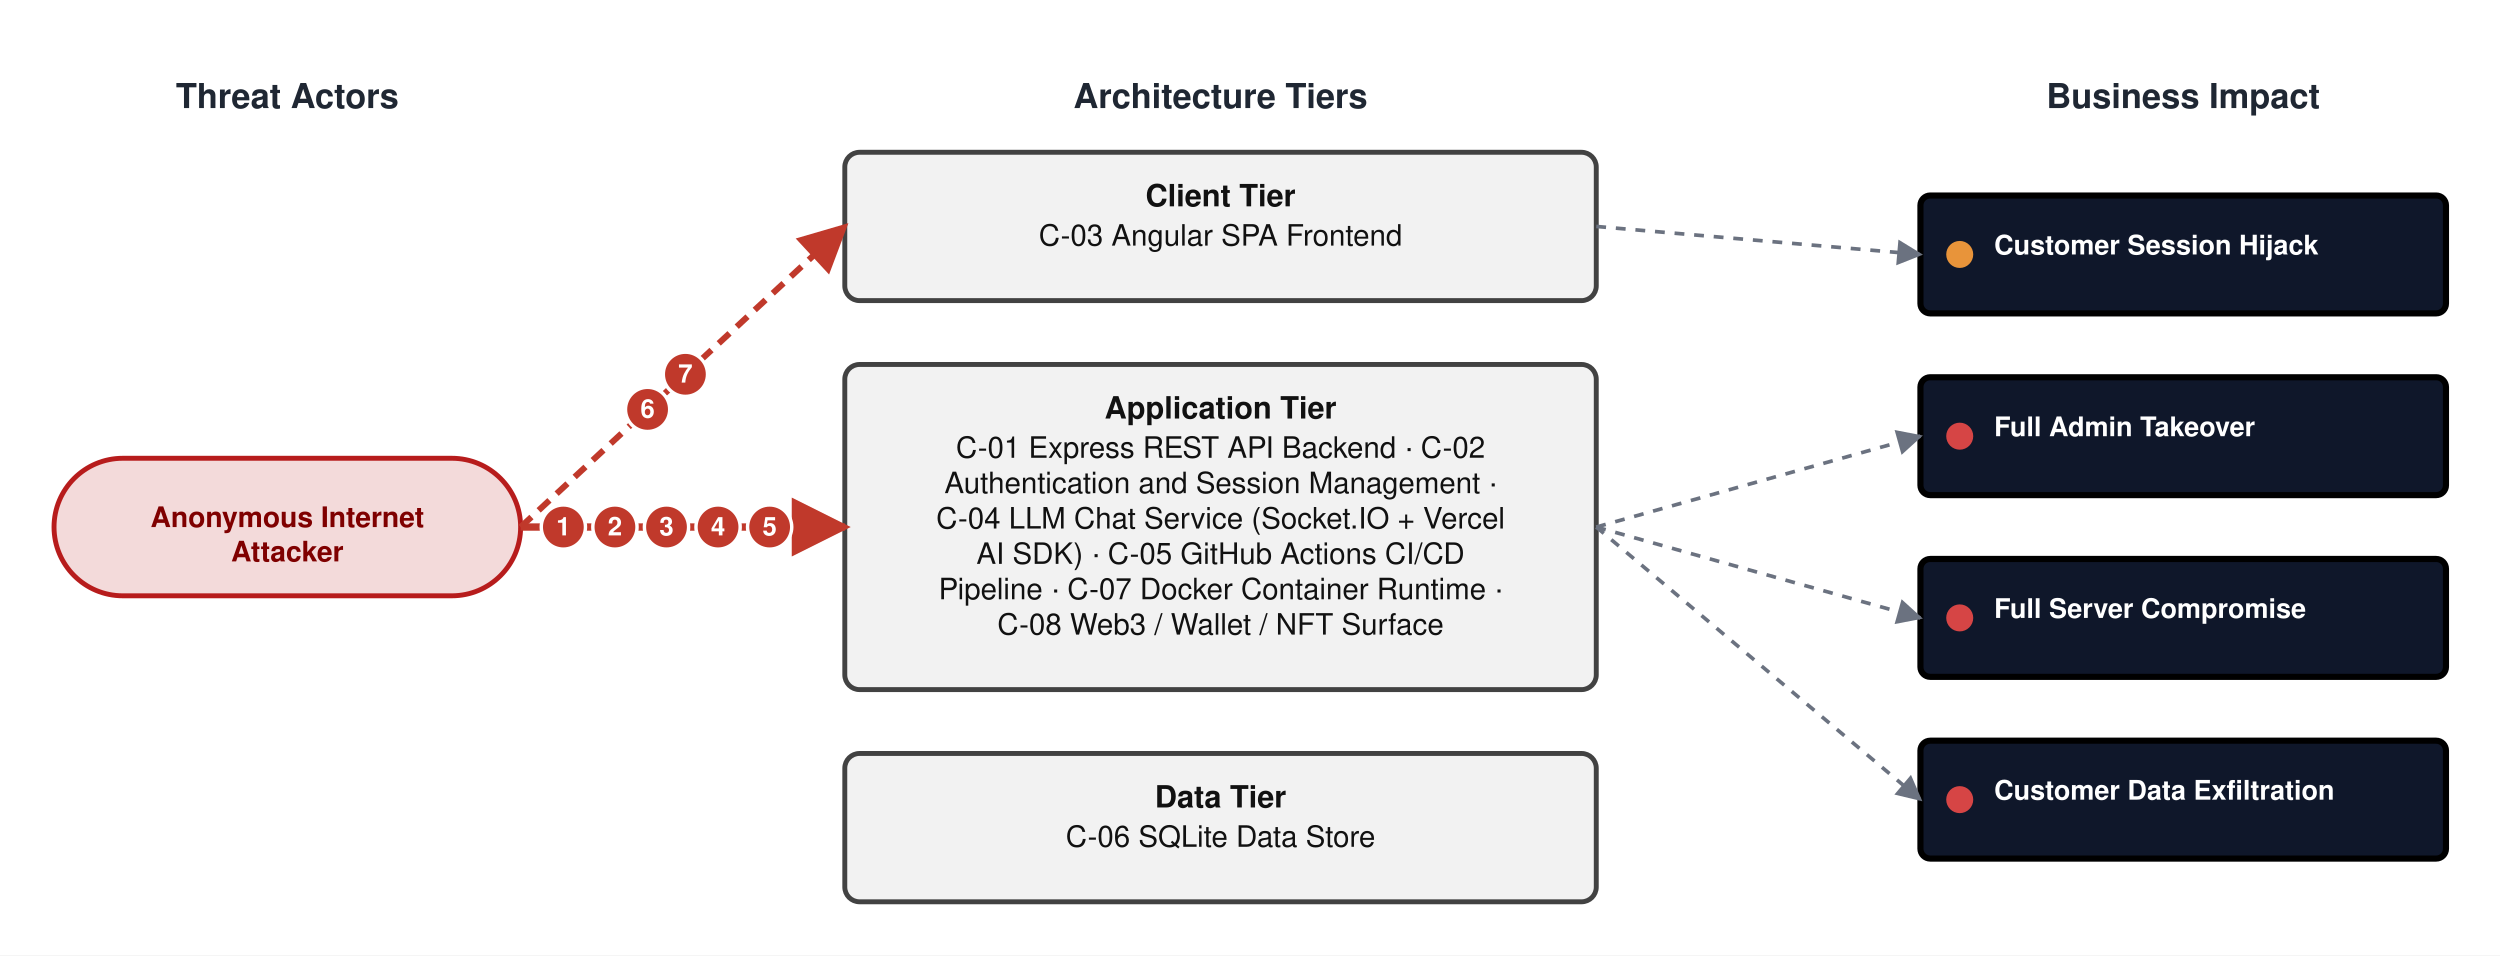
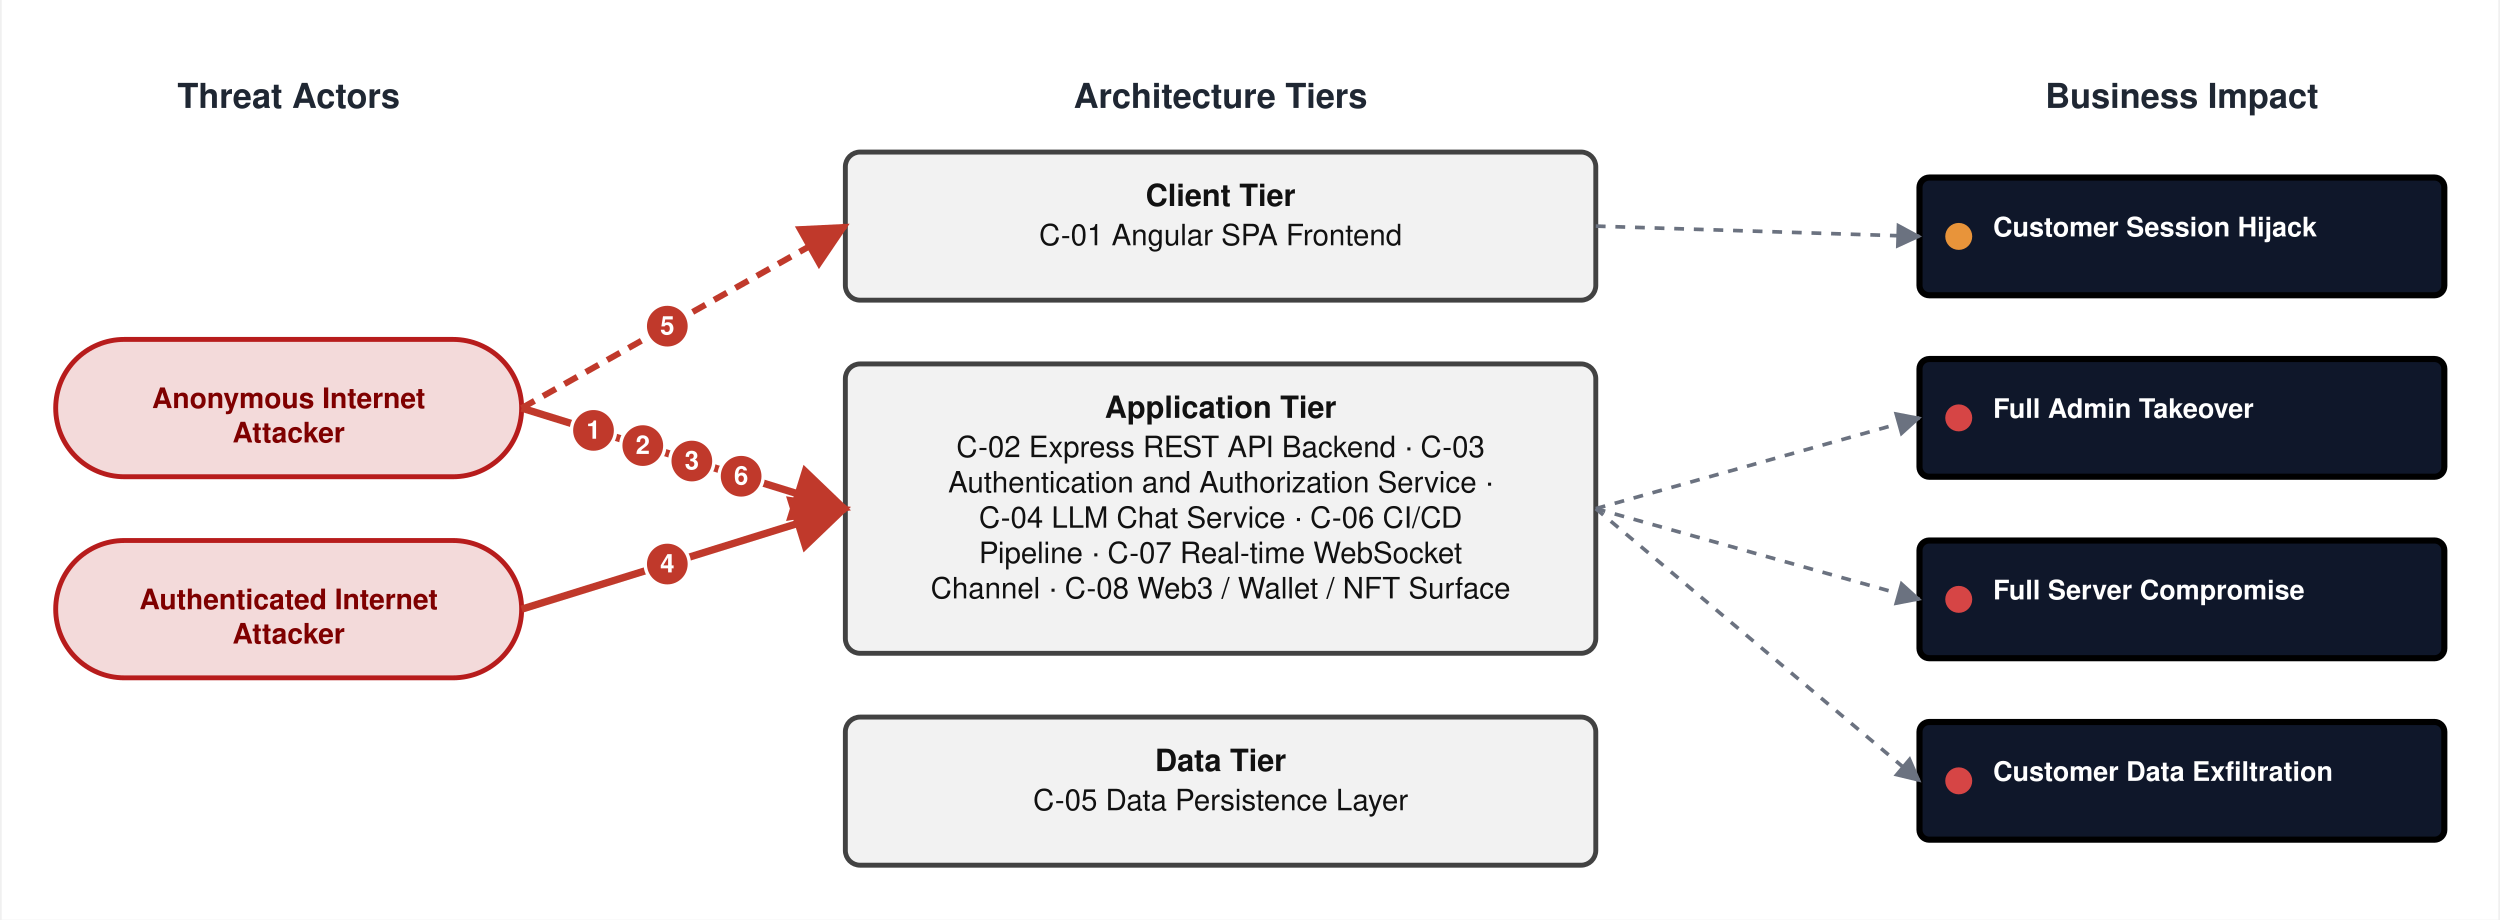
- <svg xmlns="http://www.w3.org/2000/svg" width="840" height="321" viewBox="0 0 1018 389" font-family="Helvetica, Arial, sans-serif" data-glyphs="1 2 3 4 5 6 7">
-   <rect x="0" y="0" width="1018" height="389" fill="#ffffff" />
+ <svg xmlns="http://www.w3.org/2000/svg" width="840" height="309" viewBox="0 0 1018 375" font-family="Helvetica, Arial, sans-serif" data-glyphs="1 2 3 4 5 6">
+   <rect x="0" y="0" width="1018" height="375" fill="#ffffff" />
  <defs>
    <marker id="f2attack" viewBox="0 0 10 10" refX="9" refY="5" markerWidth="8" markerHeight="8" orient="auto-start-reverse">
      <path d="M 0 0 L 10 5 L 0 10 z" fill="#c0392b" />
    </marker>
    <marker id="f2conseq" viewBox="0 0 10 10" refX="9" refY="5" markerWidth="7" markerHeight="7" orient="auto-start-reverse">
      <path d="M 0 0 L 10 5 L 0 10 z" fill="#6b7280" />
    </marker>
  </defs>
  <text x="117.0" y="44.0" font-family="Helvetica, Arial, sans-serif" font-size="14" font-weight="bold" fill="#1f2733" text-anchor="middle">Threat Actors</text>
  <text x="497.0" y="44.0" font-family="Helvetica, Arial, sans-serif" font-size="14" font-weight="bold" fill="#1f2733" text-anchor="middle">Architecture Tiers</text>
  <text x="889.0" y="44.0" font-family="Helvetica, Arial, sans-serif" font-size="14" font-weight="bold" fill="#1f2733" text-anchor="middle">Business Impact</text>
-   <rect x="22.0" y="186.6" width="190.0" height="56.0" rx="28.0" fill="#f3dada" stroke="#b71c1c" stroke-width="2" />
-   <text x="117.0" y="214.6" font-family="Helvetica, Arial, sans-serif" font-size="11.5" font-weight="bold" fill="#7f0000" text-anchor="middle">Anonymous Internet</text>
-   <text x="117.0" y="228.6" font-family="Helvetica, Arial, sans-serif" font-size="11.5" font-weight="bold" fill="#7f0000" text-anchor="middle">Attacker</text>
+   <rect x="22.0" y="138.4" width="190.0" height="56.0" rx="28.0" fill="#f3dada" stroke="#b71c1c" stroke-width="2" />
+   <text x="117.0" y="166.4" font-family="Helvetica, Arial, sans-serif" font-size="11.5" font-weight="bold" fill="#7f0000" text-anchor="middle">Anonymous Internet</text>
+   <text x="117.0" y="180.4" font-family="Helvetica, Arial, sans-serif" font-size="11.5" font-weight="bold" fill="#7f0000" text-anchor="middle">Attacker</text>
+   <rect x="22.0" y="220.4" width="190.0" height="56.0" rx="28.0" fill="#f3dada" stroke="#b71c1c" stroke-width="2" />
+   <text x="117.0" y="248.4" font-family="Helvetica, Arial, sans-serif" font-size="11.5" font-weight="bold" fill="#7f0000" text-anchor="middle">Authenticated Internet</text>
+   <text x="117.0" y="262.4" font-family="Helvetica, Arial, sans-serif" font-size="11.5" font-weight="bold" fill="#7f0000" text-anchor="middle">Attacker</text>
  <rect x="344.0" y="62.0" width="306.0" height="60.4" rx="6" fill="#f2f2f2" stroke="#424242" stroke-width="2" />
  <text x="497.0" y="84.0" font-family="Helvetica, Arial, sans-serif" font-size="12.5" font-weight="bold" fill="#111111" text-anchor="middle">Client Tier</text>
-   <text x="497.0" y="100.0" font-family="Helvetica, Arial, sans-serif" font-size="12" font-weight="normal" fill="#111111" text-anchor="middle">C-03 Angular SPA Frontend</text>
-   <rect x="344.0" y="148.4" width="306.0" height="132.4" rx="6" fill="#f2f2f2" stroke="#424242" stroke-width="2" />
+   <text x="497.0" y="100.0" font-family="Helvetica, Arial, sans-serif" font-size="12" font-weight="normal" fill="#111111" text-anchor="middle">C-01 Angular SPA Frontend</text>
+   <rect x="344.0" y="148.4" width="306.0" height="118.0" rx="6" fill="#f2f2f2" stroke="#424242" stroke-width="2" />
  <text x="497.0" y="170.4" font-family="Helvetica, Arial, sans-serif" font-size="12.5" font-weight="bold" fill="#111111" text-anchor="middle">Application Tier</text>
-   <text x="497.0" y="186.4" font-family="Helvetica, Arial, sans-serif" font-size="12" font-weight="normal" fill="#111111" text-anchor="middle">C-01 Express REST API Backend · C-02</text>
-   <text x="497.0" y="200.8" font-family="Helvetica, Arial, sans-serif" font-size="12" font-weight="normal" fill="#111111" text-anchor="middle">Authentication and Session Management ·</text>
-   <text x="497.0" y="215.2" font-family="Helvetica, Arial, sans-serif" font-size="12" font-weight="normal" fill="#111111" text-anchor="middle">C-04 LLM Chat Service (Socket.IO + Vercel</text>
-   <text x="497.0" y="229.6" font-family="Helvetica, Arial, sans-serif" font-size="12" font-weight="normal" fill="#111111" text-anchor="middle">AI SDK) · C-05 GitHub Actions CI/CD</text>
-   <text x="497.0" y="244.0" font-family="Helvetica, Arial, sans-serif" font-size="12" font-weight="normal" fill="#111111" text-anchor="middle">Pipeline · C-07 Docker Container Runtime ·</text>
-   <text x="497.0" y="258.4" font-family="Helvetica, Arial, sans-serif" font-size="12" font-weight="normal" fill="#111111" text-anchor="middle">C-08 Web3 / Wallet / NFT Surface</text>
-   <rect x="344.0" y="306.8" width="306.0" height="60.4" rx="6" fill="#f2f2f2" stroke="#424242" stroke-width="2" />
-   <text x="497.0" y="328.8" font-family="Helvetica, Arial, sans-serif" font-size="12.5" font-weight="bold" fill="#111111" text-anchor="middle">Data Tier</text>
-   <text x="497.0" y="344.8" font-family="Helvetica, Arial, sans-serif" font-size="12" font-weight="normal" fill="#111111" text-anchor="middle">C-06 SQLite Data Store</text>
-   <rect x="782.0" y="79.6" width="214.0" height="48.0" rx="4" fill="#0f172a" stroke="#000000" stroke-width="2.5" />
-   <circle cx="798.0" cy="103.6" r="5.0" fill="#e8943a" stroke="#e8943a" stroke-width="1" />
-   <text x="812.0" y="103.6" font-family="Helvetica, Arial, sans-serif" font-size="11" font-weight="bold" fill="#ffffff" text-anchor="start">Customer Session Hijack</text>
-   <rect x="782.0" y="153.6" width="214.0" height="48.0" rx="4" fill="#0f172a" stroke="#000000" stroke-width="2.5" />
-   <circle cx="798.0" cy="177.6" r="5.0" fill="#d64545" stroke="#d64545" stroke-width="1" />
-   <text x="812.0" y="177.6" font-family="Helvetica, Arial, sans-serif" font-size="11" font-weight="bold" fill="#ffffff" text-anchor="start">Full Admin Takeover</text>
-   <rect x="782.0" y="227.6" width="214.0" height="48.0" rx="4" fill="#0f172a" stroke="#000000" stroke-width="2.5" />
-   <circle cx="798.0" cy="251.6" r="5.0" fill="#d64545" stroke="#d64545" stroke-width="1" />
-   <text x="812.0" y="251.6" font-family="Helvetica, Arial, sans-serif" font-size="11" font-weight="bold" fill="#ffffff" text-anchor="start">Full Server Compromise</text>
-   <rect x="782.0" y="301.6" width="214.0" height="48.0" rx="4" fill="#0f172a" stroke="#000000" stroke-width="2.5" />
-   <circle cx="798.0" cy="325.6" r="5.0" fill="#d64545" stroke="#d64545" stroke-width="1" />
-   <text x="812.0" y="325.6" font-family="Helvetica, Arial, sans-serif" font-size="11" font-weight="bold" fill="#ffffff" text-anchor="start">Customer Data Exfiltration</text>
-   <line x1="650.0" y1="214.6" x2="782.0" y2="325.6" stroke="#6b7280" stroke-width="1.5" stroke-dasharray="4 4" marker-end="url(#f2conseq)" />
-   <line x1="650.0" y1="214.6" x2="782.0" y2="177.6" stroke="#6b7280" stroke-width="1.5" stroke-dasharray="4 4" marker-end="url(#f2conseq)" />
-   <line x1="650.0" y1="214.6" x2="782.0" y2="251.6" stroke="#6b7280" stroke-width="1.5" stroke-dasharray="4 4" marker-end="url(#f2conseq)" />
-   <line x1="650.0" y1="92.2" x2="782.0" y2="103.6" stroke="#6b7280" stroke-width="1.5" stroke-dasharray="4 4" marker-end="url(#f2conseq)" />
-   <line x1="212.0" y1="214.6" x2="344.0" y2="214.6" stroke="#c0392b" stroke-width="3.0" marker-end="url(#f2attack)" />
-   <circle cx="229.4" cy="214.6" r="9.0" fill="#c0392b" stroke="#ffffff" stroke-width="1.4" />
-   <text x="229.4" y="218.0" font-family="Helvetica, Arial, sans-serif" font-size="10.5" font-weight="bold" fill="#ffffff" text-anchor="middle">1</text>
-   <circle cx="250.4" cy="214.6" r="9.0" fill="#c0392b" stroke="#ffffff" stroke-width="1.4" />
-   <text x="250.4" y="218.0" font-family="Helvetica, Arial, sans-serif" font-size="10.5" font-weight="bold" fill="#ffffff" text-anchor="middle">2</text>
-   <circle cx="271.4" cy="214.6" r="9.0" fill="#c0392b" stroke="#ffffff" stroke-width="1.4" />
-   <text x="271.4" y="218.0" font-family="Helvetica, Arial, sans-serif" font-size="10.5" font-weight="bold" fill="#ffffff" text-anchor="middle">3</text>
-   <circle cx="292.4" cy="214.6" r="9.0" fill="#c0392b" stroke="#ffffff" stroke-width="1.4" />
-   <text x="292.4" y="218.0" font-family="Helvetica, Arial, sans-serif" font-size="10.5" font-weight="bold" fill="#ffffff" text-anchor="middle">4</text>
-   <circle cx="313.4" cy="214.6" r="9.0" fill="#c0392b" stroke="#ffffff" stroke-width="1.4" />
-   <text x="313.4" y="218.0" font-family="Helvetica, Arial, sans-serif" font-size="10.5" font-weight="bold" fill="#ffffff" text-anchor="middle">5</text>
-   <line x1="212.0" y1="214.6" x2="344.0" y2="92.2" stroke="#c0392b" stroke-width="2.5" stroke-dasharray="6 4" marker-end="url(#f2attack)" />
-   <circle cx="263.7" cy="166.7" r="9.0" fill="#c0392b" stroke="#ffffff" stroke-width="1.4" />
-   <text x="263.7" y="170.1" font-family="Helvetica, Arial, sans-serif" font-size="10.5" font-weight="bold" fill="#ffffff" text-anchor="middle">6</text>
-   <circle cx="279.1" cy="152.4" r="9.0" fill="#c0392b" stroke="#ffffff" stroke-width="1.4" />
-   <text x="279.1" y="155.8" font-family="Helvetica, Arial, sans-serif" font-size="10.5" font-weight="bold" fill="#ffffff" text-anchor="middle">7</text>
+   <text x="497.0" y="186.4" font-family="Helvetica, Arial, sans-serif" font-size="12" font-weight="normal" fill="#111111" text-anchor="middle">C-02 Express REST API Backend · C-03</text>
+   <text x="497.0" y="200.8" font-family="Helvetica, Arial, sans-serif" font-size="12" font-weight="normal" fill="#111111" text-anchor="middle">Authentication and Authorization Service ·</text>
+   <text x="497.0" y="215.2" font-family="Helvetica, Arial, sans-serif" font-size="12" font-weight="normal" fill="#111111" text-anchor="middle">C-04 LLM Chat Service · C-06 CI/CD</text>
+   <text x="497.0" y="229.6" font-family="Helvetica, Arial, sans-serif" font-size="12" font-weight="normal" fill="#111111" text-anchor="middle">Pipeline · C-07 Real-time WebSocket</text>
+   <text x="497.0" y="244.0" font-family="Helvetica, Arial, sans-serif" font-size="12" font-weight="normal" fill="#111111" text-anchor="middle">Channel · C-08 Web3 / Wallet / NFT Surface</text>
+   <rect x="344.0" y="292.4" width="306.0" height="60.4" rx="6" fill="#f2f2f2" stroke="#424242" stroke-width="2" />
+   <text x="497.0" y="314.4" font-family="Helvetica, Arial, sans-serif" font-size="12.5" font-weight="bold" fill="#111111" text-anchor="middle">Data Tier</text>
+   <text x="497.0" y="330.4" font-family="Helvetica, Arial, sans-serif" font-size="12" font-weight="normal" fill="#111111" text-anchor="middle">C-05 Data Persistence Layer</text>
+   <rect x="782.0" y="72.4" width="214.0" height="48.0" rx="4" fill="#0f172a" stroke="#000000" stroke-width="2.5" />
+   <circle cx="798.0" cy="96.4" r="5.0" fill="#e8943a" stroke="#e8943a" stroke-width="1" />
+   <text x="812.0" y="96.4" font-family="Helvetica, Arial, sans-serif" font-size="11" font-weight="bold" fill="#ffffff" text-anchor="start">Customer Session Hijack</text>
+   <rect x="782.0" y="146.4" width="214.0" height="48.0" rx="4" fill="#0f172a" stroke="#000000" stroke-width="2.5" />
+   <circle cx="798.0" cy="170.4" r="5.0" fill="#d64545" stroke="#d64545" stroke-width="1" />
+   <text x="812.0" y="170.4" font-family="Helvetica, Arial, sans-serif" font-size="11" font-weight="bold" fill="#ffffff" text-anchor="start">Full Admin Takeover</text>
+   <rect x="782.0" y="220.4" width="214.0" height="48.0" rx="4" fill="#0f172a" stroke="#000000" stroke-width="2.5" />
+   <circle cx="798.0" cy="244.4" r="5.0" fill="#d64545" stroke="#d64545" stroke-width="1" />
+   <text x="812.0" y="244.4" font-family="Helvetica, Arial, sans-serif" font-size="11" font-weight="bold" fill="#ffffff" text-anchor="start">Full Server Compromise</text>
+   <rect x="782.0" y="294.4" width="214.0" height="48.0" rx="4" fill="#0f172a" stroke="#000000" stroke-width="2.5" />
+   <circle cx="798.0" cy="318.4" r="5.0" fill="#d64545" stroke="#d64545" stroke-width="1" />
+   <text x="812.0" y="318.4" font-family="Helvetica, Arial, sans-serif" font-size="11" font-weight="bold" fill="#ffffff" text-anchor="start">Customer Data Exfiltration</text>
+   <line x1="650.0" y1="207.4" x2="782.0" y2="170.4" stroke="#6b7280" stroke-width="1.5" stroke-dasharray="4 4" marker-end="url(#f2conseq)" />
+   <line x1="650.0" y1="207.4" x2="782.0" y2="318.4" stroke="#6b7280" stroke-width="1.5" stroke-dasharray="4 4" marker-end="url(#f2conseq)" />
+   <line x1="650.0" y1="207.4" x2="782.0" y2="244.4" stroke="#6b7280" stroke-width="1.5" stroke-dasharray="4 4" marker-end="url(#f2conseq)" />
+   <line x1="650.0" y1="92.2" x2="782.0" y2="96.4" stroke="#6b7280" stroke-width="1.5" stroke-dasharray="4 4" marker-end="url(#f2conseq)" />
+   <line x1="212.0" y1="166.4" x2="344.0" y2="207.4" stroke="#c0392b" stroke-width="3.0" marker-end="url(#f2attack)" />
+   <circle cx="241.3" cy="175.5" r="9.0" fill="#c0392b" stroke="#ffffff" stroke-width="1.4" />
+   <text x="241.3" y="178.9" font-family="Helvetica, Arial, sans-serif" font-size="10.5" font-weight="bold" fill="#ffffff" text-anchor="middle">1</text>
+   <circle cx="261.4" cy="181.7" r="9.0" fill="#c0392b" stroke="#ffffff" stroke-width="1.4" />
+   <text x="261.4" y="185.1" font-family="Helvetica, Arial, sans-serif" font-size="10.5" font-weight="bold" fill="#ffffff" text-anchor="middle">2</text>
+   <circle cx="281.4" cy="188.0" r="9.0" fill="#c0392b" stroke="#ffffff" stroke-width="1.4" />
+   <text x="281.4" y="191.4" font-family="Helvetica, Arial, sans-serif" font-size="10.5" font-weight="bold" fill="#ffffff" text-anchor="middle">3</text>
+   <circle cx="301.5" cy="194.2" r="9.0" fill="#c0392b" stroke="#ffffff" stroke-width="1.4" />
+   <text x="301.5" y="197.6" font-family="Helvetica, Arial, sans-serif" font-size="10.5" font-weight="bold" fill="#ffffff" text-anchor="middle">6</text>
+   <line x1="212.0" y1="248.4" x2="344.0" y2="207.4" stroke="#c0392b" stroke-width="3.0" marker-end="url(#f2attack)" />
+   <circle cx="271.4" cy="230.0" r="9.0" fill="#c0392b" stroke="#ffffff" stroke-width="1.4" />
+   <text x="271.4" y="233.4" font-family="Helvetica, Arial, sans-serif" font-size="10.5" font-weight="bold" fill="#ffffff" text-anchor="middle">4</text>
+   <line x1="212.0" y1="166.4" x2="344.0" y2="92.2" stroke="#c0392b" stroke-width="2.5" stroke-dasharray="6 4" marker-end="url(#f2attack)" />
+   <circle cx="271.4" cy="133.0" r="9.0" fill="#c0392b" stroke="#ffffff" stroke-width="1.4" />
+   <text x="271.4" y="136.4" font-family="Helvetica, Arial, sans-serif" font-size="10.5" font-weight="bold" fill="#ffffff" text-anchor="middle">5</text>
</svg>
